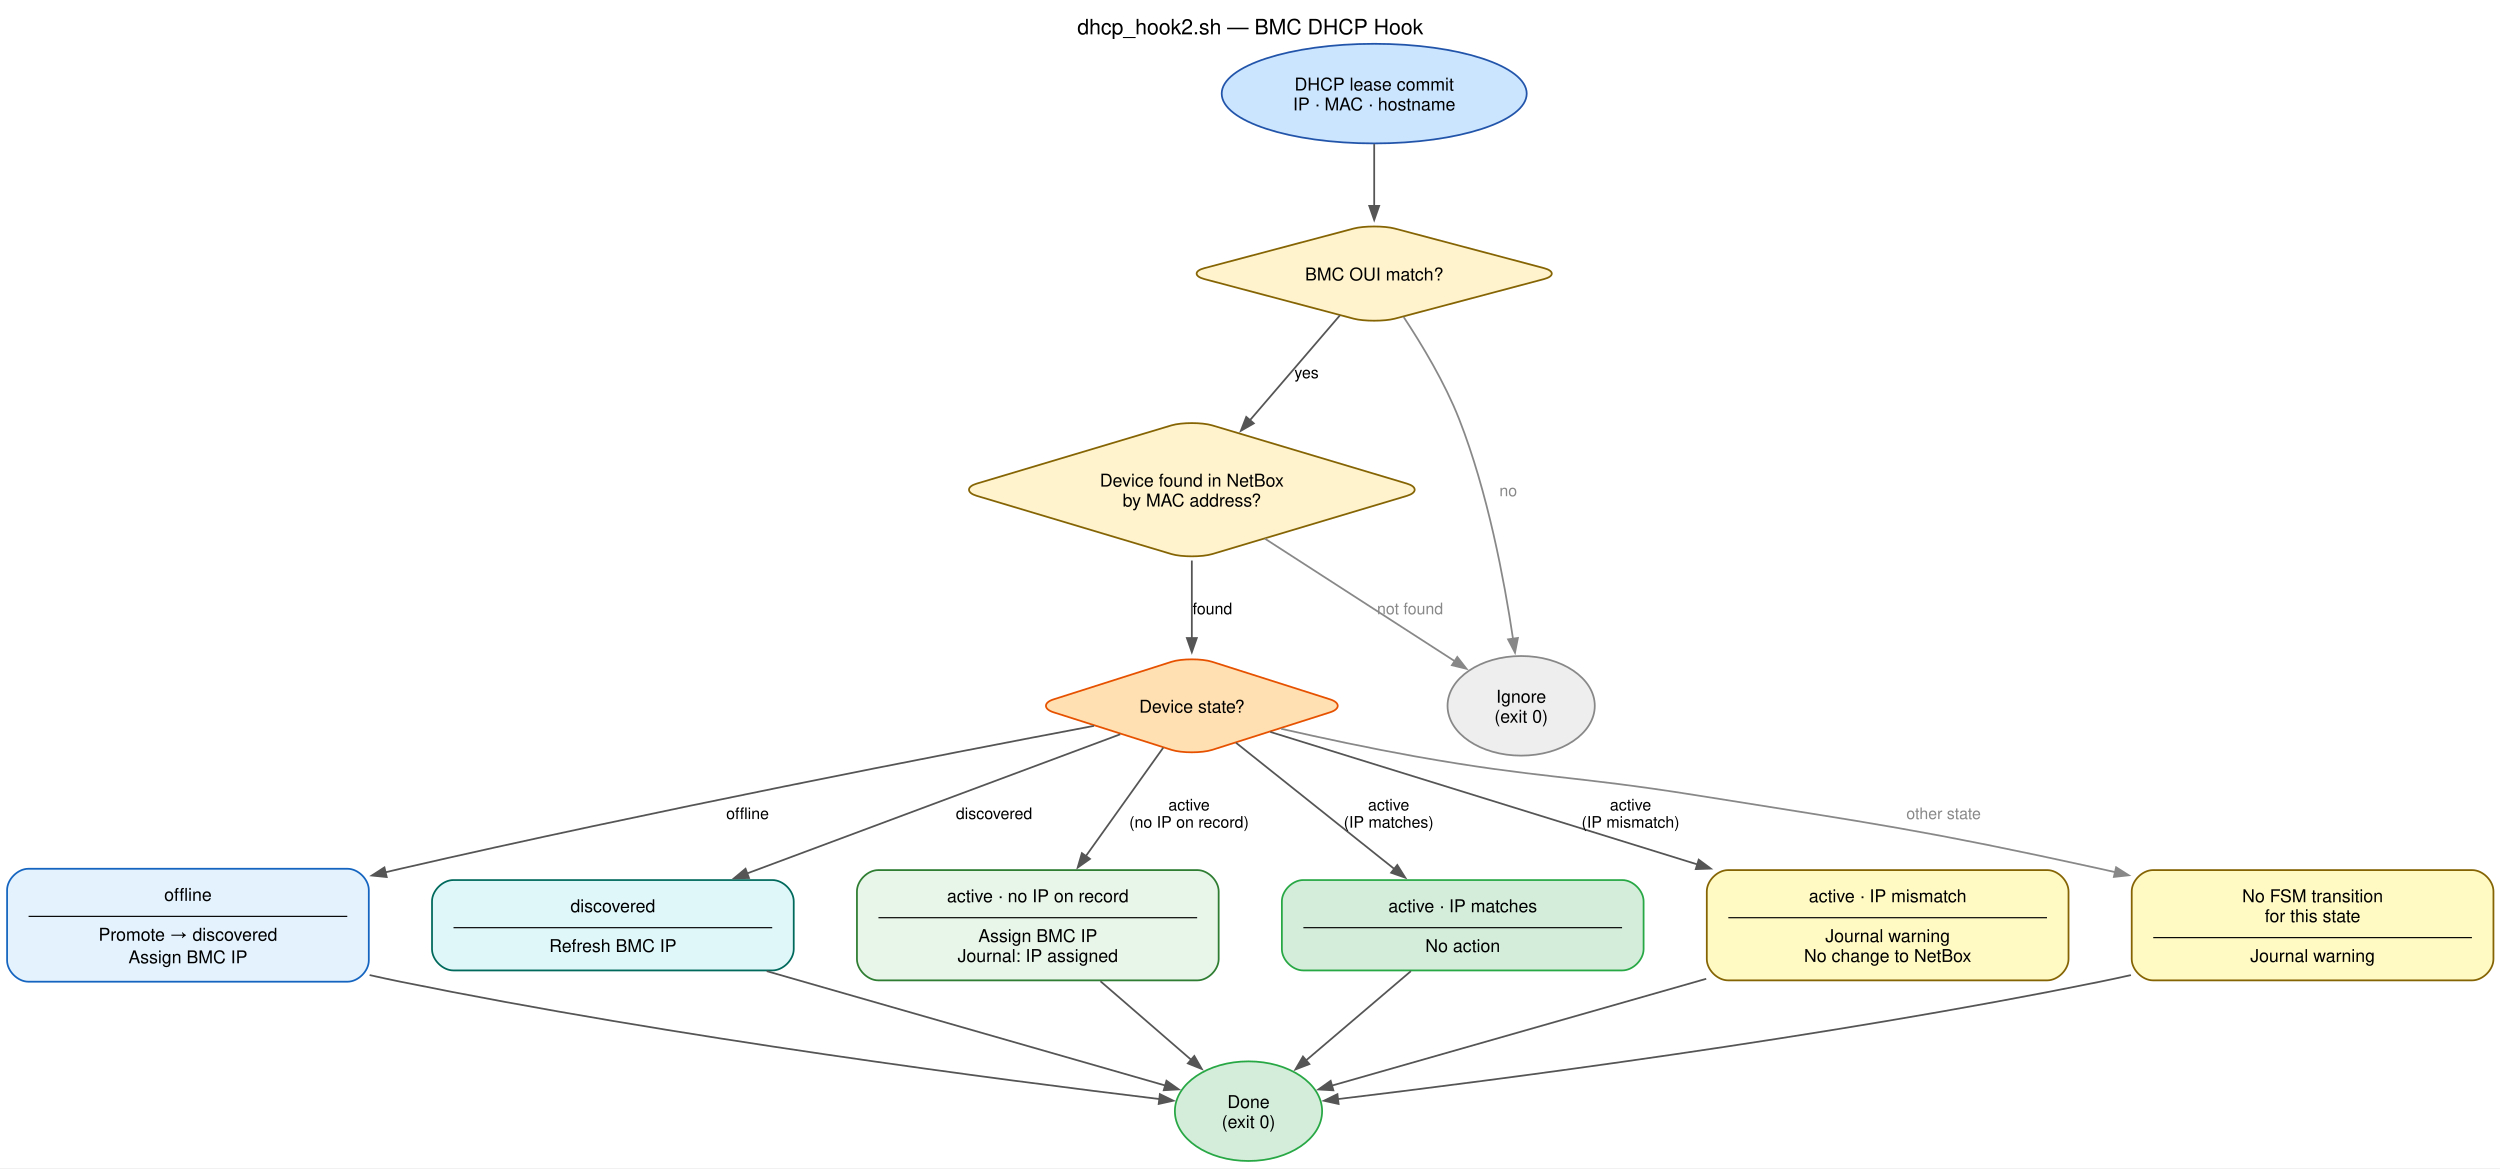
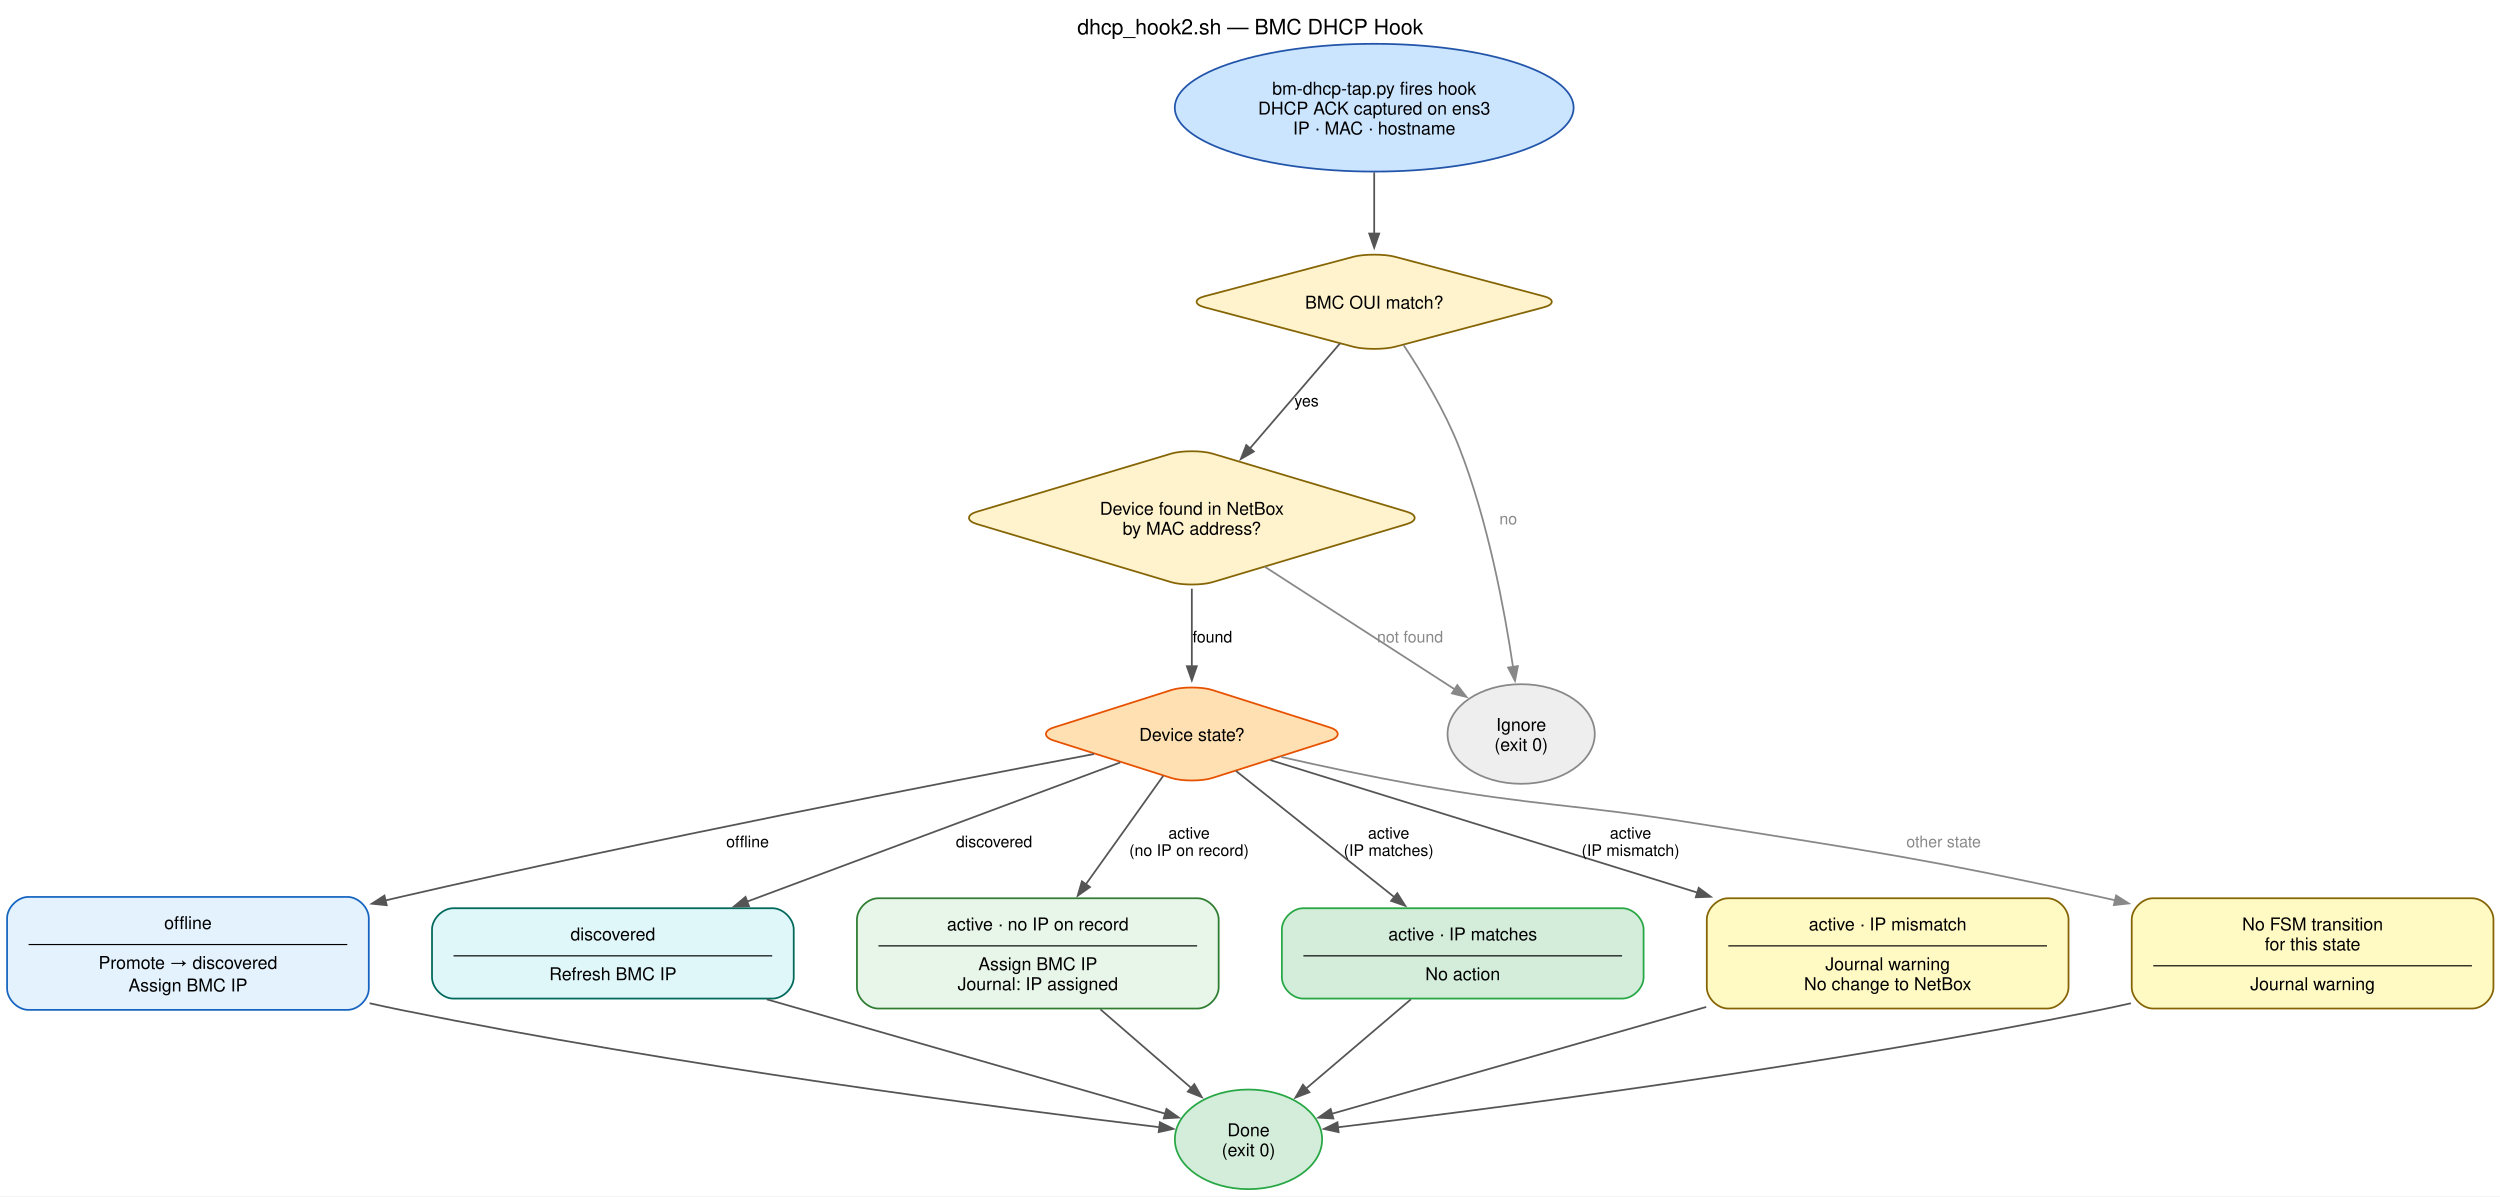
- <svg xmlns="http://www.w3.org/2000/svg" width="1412pt" height="660pt" viewBox="0.00 0.00 1412.00 660.00">
-   <g id="graph0" class="graph" transform="scale(1 1) rotate(0) translate(4 655.72)">
-     <polygon fill="white" stroke="none" points="-4,4 -4,-655.72 1408.3,-655.72 1408.3,4 -4,4" />
-     <text xml:space="preserve" text-anchor="middle" x="702.15" y="-636.32" font-family="Helvetica,Arial,sans-serif" font-size="12.00">dhcp_hook2.sh — BMC DHCP Hook</text>
+ <svg xmlns="http://www.w3.org/2000/svg" width="1412pt" height="676pt" viewBox="0.00 0.00 1412.00 676.00">
+   <g id="graph0" class="graph" transform="scale(1 1) rotate(0) translate(4 671.63)">
+     <polygon fill="white" stroke="none" points="-4,4 -4,-671.63 1408.3,-671.63 1408.3,4 -4,4" />
+     <text xml:space="preserve" text-anchor="middle" x="702.15" y="-652.23" font-family="Helvetica,Arial,sans-serif" font-size="12.00">dhcp_hook2.sh — BMC DHCP Hook</text>
    <g id="node1" class="node">
-       <ellipse fill="#cce5ff" stroke="#2255aa" cx="772.15" cy="-602.85" rx="86.13" ry="28.13" />
-       <text xml:space="preserve" text-anchor="middle" x="772.15" y="-604.6" font-family="Helvetica,Arial,sans-serif" font-size="10.00">DHCP lease commit</text>
-       <text xml:space="preserve" text-anchor="middle" x="772.15" y="-593.35" font-family="Helvetica,Arial,sans-serif" font-size="10.00">IP · MAC · hostname</text>
+       <ellipse fill="#cce5ff" stroke="#2255aa" cx="772.15" cy="-610.8" rx="112.64" ry="36.08" />
+       <text xml:space="preserve" text-anchor="middle" x="772.15" y="-618.18" font-family="Helvetica,Arial,sans-serif" font-size="10.00">bm-dhcp-tap.py fires hook</text>
+       <text xml:space="preserve" text-anchor="middle" x="772.15" y="-606.93" font-family="Helvetica,Arial,sans-serif" font-size="10.00">DHCP ACK captured on ens3</text>
+       <text xml:space="preserve" text-anchor="middle" x="772.15" y="-595.68" font-family="Helvetica,Arial,sans-serif" font-size="10.00">IP · MAC · hostname</text>
    </g>
    <g id="node2" class="node">
      <path fill="#fff3cd" stroke="#856404" d="M760.55,-526.64C760.55,-526.64 676.2,-504.26 676.2,-504.26 670.4,-502.73 670.4,-499.65 676.2,-498.11 676.2,-498.11 760.55,-475.73 760.55,-475.73 766.35,-474.2 777.95,-474.2 783.75,-475.73 783.75,-475.73 868.1,-498.11 868.1,-498.11 873.9,-499.65 873.9,-502.73 868.1,-504.26 868.1,-504.26 783.75,-526.64 783.75,-526.64 777.95,-528.18 766.35,-528.18 760.55,-526.64" />
      <text xml:space="preserve" text-anchor="middle" x="772.15" y="-497.31" font-family="Helvetica,Arial,sans-serif" font-size="10.00">BMC OUI match?</text>
    </g>
    <g id="edge1" class="edge">
-       <path fill="none" stroke="#555555" d="M772.15,-574.35C772.15,-563.55 772.15,-550.98 772.15,-539.39" />
-       <polygon fill="#555555" stroke="#555555" points="774.95,-539.45 772.15,-531.45 769.35,-539.45 774.95,-539.45" />
+       <path fill="none" stroke="#555555" d="M772.15,-574.27C772.15,-563.07 772.15,-550.69 772.15,-539.38" />
+       <polygon fill="#555555" stroke="#555555" points="774.95,-539.7 772.15,-531.7 769.35,-539.7 774.95,-539.7" />
    </g>
    <g id="node3" class="node">
      <path fill="#fff3cd" stroke="#856404" d="M657.65,-415.47C657.65,-415.47 547.6,-382.56 547.6,-382.56 541.85,-380.85 541.85,-377.41 547.6,-375.69 547.6,-375.69 657.65,-342.78 657.65,-342.78 663.4,-341.07 674.9,-341.07 680.65,-342.78 680.65,-342.78 790.7,-375.69 790.7,-375.69 796.45,-377.41 796.45,-380.85 790.7,-382.56 790.7,-382.56 680.65,-415.47 680.65,-415.47 674.9,-417.19 663.4,-417.19 657.65,-415.47" />
      <text xml:space="preserve" text-anchor="middle" x="669.15" y="-380.88" font-family="Helvetica,Arial,sans-serif" font-size="10.00">Device found in NetBox</text>
      <text xml:space="preserve" text-anchor="middle" x="669.15" y="-369.63" font-family="Helvetica,Arial,sans-serif" font-size="10.00">by MAC address?</text>
    </g>
    <g id="edge3" class="edge">
      <path fill="none" stroke="#555555" d="M752.78,-477.61C738.45,-460.91 718.61,-437.77 701.84,-418.23" />
      <polygon fill="#555555" stroke="#555555" points="704.14,-416.61 696.81,-412.37 699.89,-420.26 704.14,-416.61" />
      <text xml:space="preserve" text-anchor="middle" x="733.94" y="-442.11" font-family="Helvetica,Arial,sans-serif" font-size="9.00">yes</text>
    </g>
    <g id="node11" class="node">
      <ellipse fill="#eeeeee" stroke="#888888" cx="855.15" cy="-257.07" rx="41.58" ry="28.13" />
      <text xml:space="preserve" text-anchor="middle" x="855.15" y="-258.82" font-family="Helvetica,Arial,sans-serif" font-size="10.00">Ignore</text>
      <text xml:space="preserve" text-anchor="middle" x="855.15" y="-247.57" font-family="Helvetica,Arial,sans-serif" font-size="10.00">(exit 0)</text>
    </g>
    <g id="edge2" class="edge">
      <path fill="none" stroke="#888888" d="M788.77,-476.68C799.16,-460.98 812.07,-439.5 820.15,-418.91 836.2,-377.99 845.6,-328.17 850.55,-294.93" />
      <polygon fill="#888888" stroke="#888888" points="853.31,-295.41 851.67,-287.09 847.76,-294.61 853.31,-295.41" />
      <text xml:space="preserve" text-anchor="middle" x="847.85" y="-375.45" font-family="Helvetica,Arial,sans-serif" font-size="9.00" fill="#888888">no</text>
    </g>
    <g id="node4" class="node">
      <path fill="#ffe0b2" stroke="#e65100" d="M657.72,-281.95C657.72,-281.95 591.03,-260.71 591.03,-260.71 585.32,-258.89 585.32,-255.25 591.03,-253.42 591.03,-253.42 657.72,-232.18 657.72,-232.18 663.43,-230.36 674.87,-230.36 680.58,-232.18 680.58,-232.18 747.27,-253.42 747.27,-253.42 752.98,-255.25 752.98,-258.89 747.27,-260.71 747.27,-260.71 680.58,-281.95 680.58,-281.95 674.87,-283.78 663.43,-283.78 657.72,-281.95" />
      <text xml:space="preserve" text-anchor="middle" x="669.15" y="-253.19" font-family="Helvetica,Arial,sans-serif" font-size="10.00">Device state?</text>
    </g>
    <g id="edge5" class="edge">
      <path fill="none" stroke="#555555" d="M669.15,-339.15C669.15,-325.02 669.15,-309.1 669.15,-295.14" />
      <polygon fill="#555555" stroke="#555555" points="671.95,-295.35 669.15,-287.35 666.35,-295.35 671.95,-295.35" />
      <text xml:space="preserve" text-anchor="middle" x="680.77" y="-308.8" font-family="Helvetica,Arial,sans-serif" font-size="9.00">found</text>
    </g>
    <g id="edge4" class="edge">
      <path fill="none" stroke="#888888" d="M710.43,-351.48C742.59,-330.72 786.86,-302.15 817.94,-282.09" />
      <polygon fill="#888888" stroke="#888888" points="819.07,-284.69 824.27,-278 816.03,-279.99 819.07,-284.69" />
      <text xml:space="preserve" text-anchor="middle" x="792.41" y="-308.8" font-family="Helvetica,Arial,sans-serif" font-size="9.00" fill="#888888">not found</text>
    </g>
    <g id="node5" class="node">
      <path fill="#e3f2fd" stroke="#1565c0" d="M192.3,-165.04C192.3,-165.04 12,-165.04 12,-165.04 6,-165.04 0,-159.04 0,-153.04 0,-153.04 0,-113.26 0,-113.26 0,-107.26 6,-101.26 12,-101.26 12,-101.26 192.3,-101.26 192.3,-101.26 198.3,-101.26 204.3,-107.26 204.3,-113.26 204.3,-113.26 204.3,-153.04 204.3,-153.04 204.3,-159.04 198.3,-165.04 192.3,-165.04" />
      <text xml:space="preserve" text-anchor="middle" x="102.15" y="-146.9" font-family="Helvetica,Arial,sans-serif" font-size="10.00">offline</text>
      <text xml:space="preserve" text-anchor="middle" x="102.15" y="-135.65" font-family="Helvetica,Arial,sans-serif" font-size="10.00">──────────────────</text>
      <text xml:space="preserve" text-anchor="middle" x="102.15" y="-124.4" font-family="Helvetica,Arial,sans-serif" font-size="10.00">Promote → discovered</text>
      <text xml:space="preserve" text-anchor="middle" x="102.15" y="-111.65" font-family="Helvetica,Arial,sans-serif" font-size="10.00">Assign BMC IP</text>
    </g>
    <g id="edge6" class="edge">
      <path fill="none" stroke="#555555" d="M613.9,-245.76C529.28,-229.75 362.61,-197.4 222.15,-165.04 219.36,-164.39 216.53,-163.73 213.68,-163.06" />
      <polygon fill="#555555" stroke="#555555" points="214.42,-160.36 205.99,-161.22 213.12,-165.81 214.42,-160.36" />
      <text xml:space="preserve" text-anchor="middle" x="418.21" y="-193.11" font-family="Helvetica,Arial,sans-serif" font-size="9.00">offline</text>
    </g>
    <g id="node6" class="node">
      <path fill="#e0f7fa" stroke="#00695c" d="M432.3,-158.66C432.3,-158.66 252,-158.66 252,-158.66 246,-158.66 240,-152.66 240,-146.66 240,-146.66 240,-119.63 240,-119.63 240,-113.63 246,-107.63 252,-107.63 252,-107.63 432.3,-107.63 432.3,-107.63 438.3,-107.63 444.3,-113.63 444.3,-119.63 444.3,-119.63 444.3,-146.66 444.3,-146.66 444.3,-152.66 438.3,-158.66 432.3,-158.66" />
      <text xml:space="preserve" text-anchor="middle" x="342.15" y="-140.52" font-family="Helvetica,Arial,sans-serif" font-size="10.00">discovered</text>
      <text xml:space="preserve" text-anchor="middle" x="342.15" y="-129.27" font-family="Helvetica,Arial,sans-serif" font-size="10.00">──────────────────</text>
      <text xml:space="preserve" text-anchor="middle" x="342.15" y="-118.02" font-family="Helvetica,Arial,sans-serif" font-size="10.00">Refresh BMC IP</text>
    </g>
    <g id="edge7" class="edge">
      <path fill="none" stroke="#555555" d="M628.73,-241C576.23,-221.42 483.56,-186.87 417.82,-162.36" />
      <polygon fill="#555555" stroke="#555555" points="419.03,-159.82 410.56,-159.65 417.07,-165.07 419.03,-159.82" />
      <text xml:space="preserve" text-anchor="middle" x="557.44" y="-193.11" font-family="Helvetica,Arial,sans-serif" font-size="9.00">discovered</text>
    </g>
    <g id="node7" class="node">
      <path fill="#e8f5e9" stroke="#2e7d32" d="M672.3,-164.29C672.3,-164.29 492,-164.29 492,-164.29 486,-164.29 480,-158.29 480,-152.29 480,-152.29 480,-114.01 480,-114.01 480,-108.01 486,-102.01 492,-102.01 492,-102.01 672.3,-102.01 672.3,-102.01 678.3,-102.01 684.3,-108.01 684.3,-114.01 684.3,-114.01 684.3,-152.29 684.3,-152.29 684.3,-158.29 678.3,-164.29 672.3,-164.29" />
      <text xml:space="preserve" text-anchor="middle" x="582.15" y="-146.15" font-family="Helvetica,Arial,sans-serif" font-size="10.00">active · no IP on record</text>
      <text xml:space="preserve" text-anchor="middle" x="582.15" y="-134.9" font-family="Helvetica,Arial,sans-serif" font-size="10.00">──────────────────</text>
      <text xml:space="preserve" text-anchor="middle" x="582.15" y="-123.65" font-family="Helvetica,Arial,sans-serif" font-size="10.00">Assign BMC IP</text>
      <text xml:space="preserve" text-anchor="middle" x="582.15" y="-112.4" font-family="Helvetica,Arial,sans-serif" font-size="10.00">Journal: IP assigned</text>
    </g>
    <g id="edge8" class="edge">
      <path fill="none" stroke="#555555" d="M652.99,-233.42C640.7,-216.2 623.52,-192.12 609.15,-171.99" />
      <polygon fill="#555555" stroke="#555555" points="611.61,-170.61 604.68,-165.72 607.05,-173.86 611.61,-170.61" />
      <text xml:space="preserve" text-anchor="middle" x="667.57" y="-197.99" font-family="Helvetica,Arial,sans-serif" font-size="9.00">active</text>
      <text xml:space="preserve" text-anchor="middle" x="667.57" y="-188.24" font-family="Helvetica,Arial,sans-serif" font-size="9.00">(no IP on record)</text>
    </g>
    <g id="node8" class="node">
      <path fill="#d4edda" stroke="#28a745" d="M912.3,-158.66C912.3,-158.66 732,-158.66 732,-158.66 726,-158.66 720,-152.66 720,-146.66 720,-146.66 720,-119.63 720,-119.63 720,-113.63 726,-107.63 732,-107.63 732,-107.63 912.3,-107.63 912.3,-107.63 918.3,-107.63 924.3,-113.63 924.3,-119.63 924.3,-119.63 924.3,-146.66 924.3,-146.66 924.3,-152.66 918.3,-158.66 912.3,-158.66" />
      <text xml:space="preserve" text-anchor="middle" x="822.15" y="-140.52" font-family="Helvetica,Arial,sans-serif" font-size="10.00">active · IP matches</text>
      <text xml:space="preserve" text-anchor="middle" x="822.15" y="-129.27" font-family="Helvetica,Arial,sans-serif" font-size="10.00">──────────────────</text>
      <text xml:space="preserve" text-anchor="middle" x="822.15" y="-118.02" font-family="Helvetica,Arial,sans-serif" font-size="10.00">No action</text>
    </g>
    <g id="edge9" class="edge">
      <path fill="none" stroke="#555555" d="M694.07,-236.21C718.32,-216.88 755.52,-187.24 783.59,-164.87" />
      <polygon fill="#555555" stroke="#555555" points="785.19,-167.18 789.7,-160.01 781.7,-162.8 785.19,-167.18" />
      <text xml:space="preserve" text-anchor="middle" x="780.31" y="-197.99" font-family="Helvetica,Arial,sans-serif" font-size="9.00">active</text>
      <text xml:space="preserve" text-anchor="middle" x="780.31" y="-188.24" font-family="Helvetica,Arial,sans-serif" font-size="9.00">(IP matches)</text>
    </g>
    <g id="node9" class="node">
      <path fill="#fff9c4" stroke="#856404" d="M1152.3,-164.29C1152.3,-164.29 972,-164.29 972,-164.29 966,-164.29 960,-158.29 960,-152.29 960,-152.29 960,-114.01 960,-114.01 960,-108.01 966,-102.01 972,-102.01 972,-102.01 1152.3,-102.01 1152.3,-102.01 1158.3,-102.01 1164.3,-108.01 1164.3,-114.01 1164.3,-114.01 1164.3,-152.29 1164.3,-152.29 1164.3,-158.29 1158.3,-164.29 1152.3,-164.29" />
      <text xml:space="preserve" text-anchor="middle" x="1062.15" y="-146.15" font-family="Helvetica,Arial,sans-serif" font-size="10.00">active · IP mismatch</text>
      <text xml:space="preserve" text-anchor="middle" x="1062.15" y="-134.9" font-family="Helvetica,Arial,sans-serif" font-size="10.00">──────────────────</text>
      <text xml:space="preserve" text-anchor="middle" x="1062.15" y="-123.65" font-family="Helvetica,Arial,sans-serif" font-size="10.00">Journal warning</text>
      <text xml:space="preserve" text-anchor="middle" x="1062.15" y="-112.4" font-family="Helvetica,Arial,sans-serif" font-size="10.00">No change to NetBox</text>
    </g>
    <g id="edge10" class="edge">
      <path fill="none" stroke="#555555" d="M713.47,-242.32C771.55,-224.3 875.35,-192.1 954.64,-167.5" />
      <polygon fill="#555555" stroke="#555555" points="955.43,-170.19 962.24,-165.14 953.77,-164.84 955.43,-170.19" />
      <text xml:space="preserve" text-anchor="middle" x="916.93" y="-197.99" font-family="Helvetica,Arial,sans-serif" font-size="9.00">active</text>
      <text xml:space="preserve" text-anchor="middle" x="916.93" y="-188.24" font-family="Helvetica,Arial,sans-serif" font-size="9.00">(IP mismatch)</text>
    </g>
    <g id="node10" class="node">
      <path fill="#fff9c4" stroke="#856404" d="M1392.3,-164.29C1392.3,-164.29 1212,-164.29 1212,-164.29 1206,-164.29 1200,-158.29 1200,-152.29 1200,-152.29 1200,-114.01 1200,-114.01 1200,-108.01 1206,-102.01 1212,-102.01 1212,-102.01 1392.3,-102.01 1392.3,-102.01 1398.3,-102.01 1404.3,-108.01 1404.3,-114.01 1404.3,-114.01 1404.3,-152.29 1404.3,-152.29 1404.3,-158.29 1398.3,-164.29 1392.3,-164.29" />
      <text xml:space="preserve" text-anchor="middle" x="1302.15" y="-146.15" font-family="Helvetica,Arial,sans-serif" font-size="10.00">No FSM transition</text>
      <text xml:space="preserve" text-anchor="middle" x="1302.15" y="-134.9" font-family="Helvetica,Arial,sans-serif" font-size="10.00">for this state</text>
      <text xml:space="preserve" text-anchor="middle" x="1302.15" y="-123.65" font-family="Helvetica,Arial,sans-serif" font-size="10.00">──────────────────</text>
      <text xml:space="preserve" text-anchor="middle" x="1302.15" y="-112.4" font-family="Helvetica,Arial,sans-serif" font-size="10.00">Journal warning</text>
    </g>
    <g id="edge11" class="edge">
      <path fill="none" stroke="#888888" d="M719.55,-244.12C742.53,-238.91 770.13,-232.99 795.15,-228.54 865.38,-216.03 883.71,-217.82 954.15,-206.54 1055.85,-190.25 1081.55,-187.11 1182.15,-165.04 1184.95,-164.42 1187.78,-163.79 1190.64,-163.14" />
      <polygon fill="#888888" stroke="#888888" points="1191.18,-165.89 1198.34,-161.36 1189.92,-160.43 1191.18,-165.89" />
      <text xml:space="preserve" text-anchor="middle" x="1093.74" y="-193.11" font-family="Helvetica,Arial,sans-serif" font-size="9.00" fill="#888888">other state</text>
    </g>
    <g id="node12" class="node">
      <ellipse fill="#d4edda" stroke="#28a745" cx="701.15" cy="-28.13" rx="41.58" ry="28.13" />
      <text xml:space="preserve" text-anchor="middle" x="701.15" y="-29.88" font-family="Helvetica,Arial,sans-serif" font-size="10.00">Done</text>
      <text xml:space="preserve" text-anchor="middle" x="701.15" y="-18.63" font-family="Helvetica,Arial,sans-serif" font-size="10.00">(exit 0)</text>
    </g>
    <g id="edge12" class="edge">
      <path fill="none" stroke="#555555" d="M204.76,-105C210.63,-103.67 216.46,-102.42 222.15,-101.26 377.24,-69.71 563.17,-45.56 650.78,-34.99" />
      <polygon fill="#555555" stroke="#555555" points="651.1,-37.77 658.71,-34.04 650.43,-32.21 651.1,-37.77" />
    </g>
    <g id="edge13" class="edge">
      <path fill="none" stroke="#555555" d="M429.05,-107.21C499.82,-86.9 597.03,-59.01 654.06,-42.64" />
      <polygon fill="#555555" stroke="#555555" points="654.83,-45.34 661.74,-40.44 653.28,-39.95 654.83,-45.34" />
    </g>
    <g id="edge14" class="edge">
      <path fill="none" stroke="#555555" d="M617.53,-101.52C633.81,-87.42 652.99,-70.82 668.87,-57.07" />
      <polygon fill="#555555" stroke="#555555" points="670.55,-59.32 674.77,-51.97 666.89,-55.09 670.55,-59.32" />
    </g>
    <g id="edge15" class="edge">
      <path fill="none" stroke="#555555" d="M792.86,-107.21C774.95,-91.96 752.02,-72.44 733.57,-56.73" />
      <polygon fill="#555555" stroke="#555555" points="735.54,-54.73 727.64,-51.68 731.91,-59 735.54,-54.73" />
    </g>
    <g id="edge16" class="edge">
      <path fill="none" stroke="#555555" d="M959.67,-102.9C890.11,-83.05 801.41,-57.74 748.06,-42.52" />
      <polygon fill="#555555" stroke="#555555" points="749.09,-39.9 740.63,-40.39 747.55,-45.28 749.09,-39.9" />
    </g>
    <g id="edge17" class="edge">
      <path fill="none" stroke="#555555" d="M1199.54,-104.99C1193.67,-103.67 1187.84,-102.41 1182.15,-101.26 1026.26,-69.59 839.33,-45.47 751.46,-34.94" />
      <polygon fill="#555555" stroke="#555555" points="752.04,-32.19 743.76,-34.02 751.37,-37.75 752.04,-32.19" />
    </g>
  </g>
</svg>
